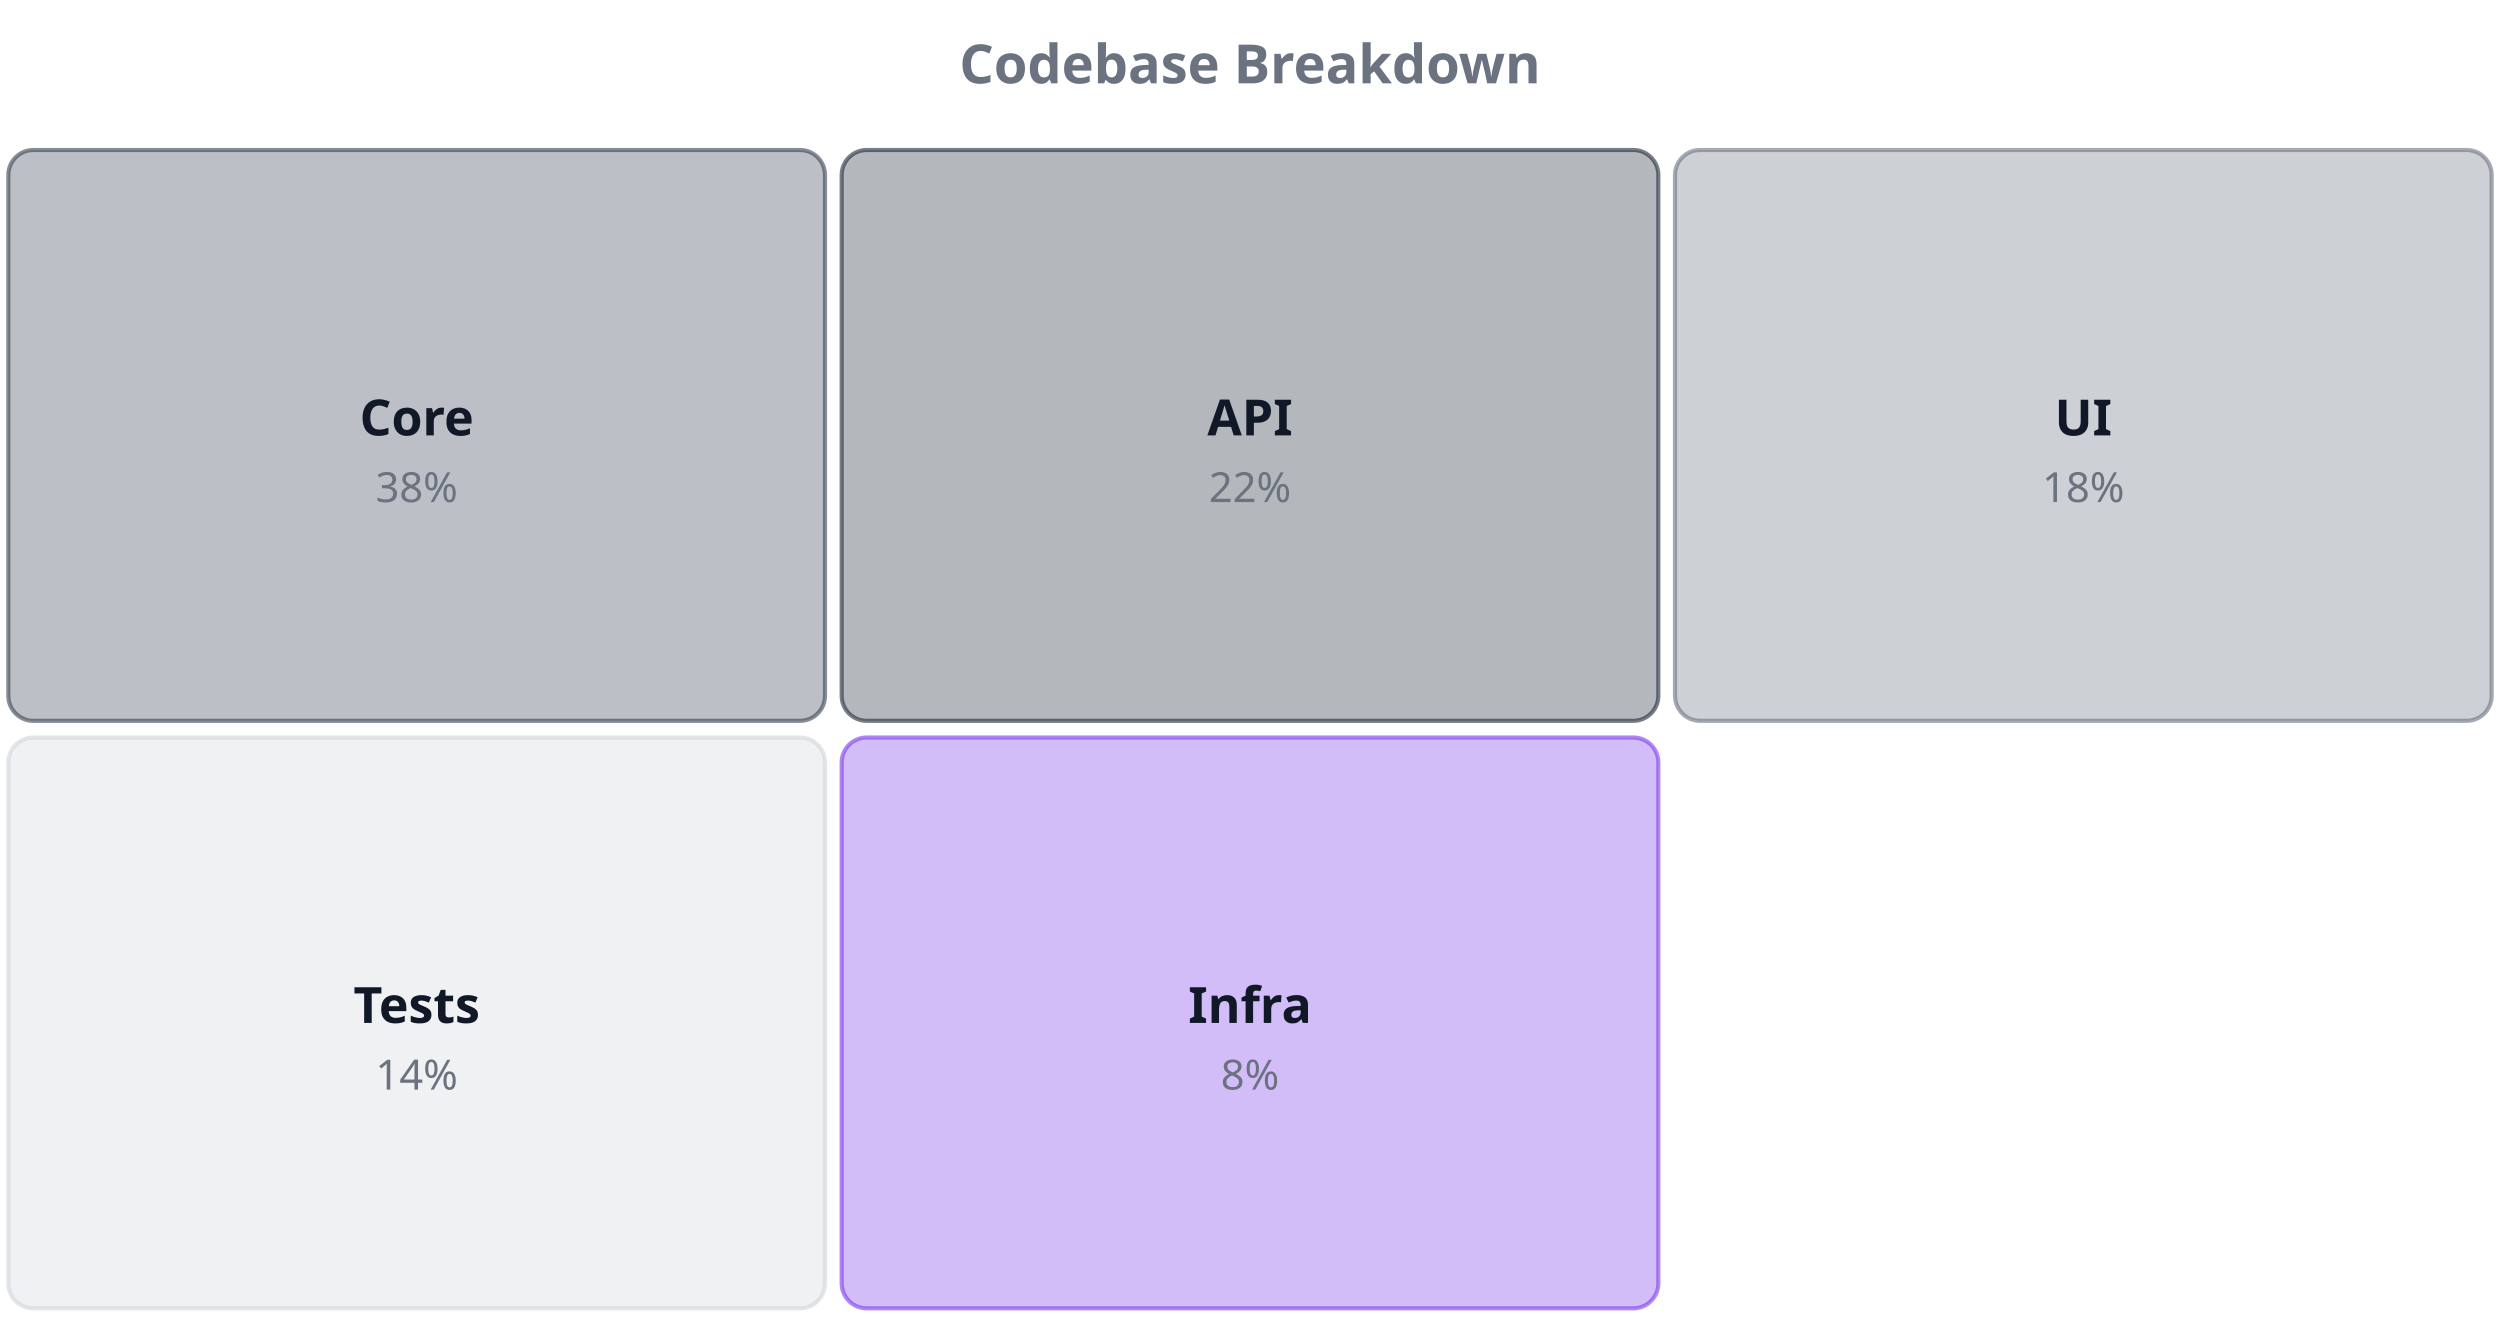
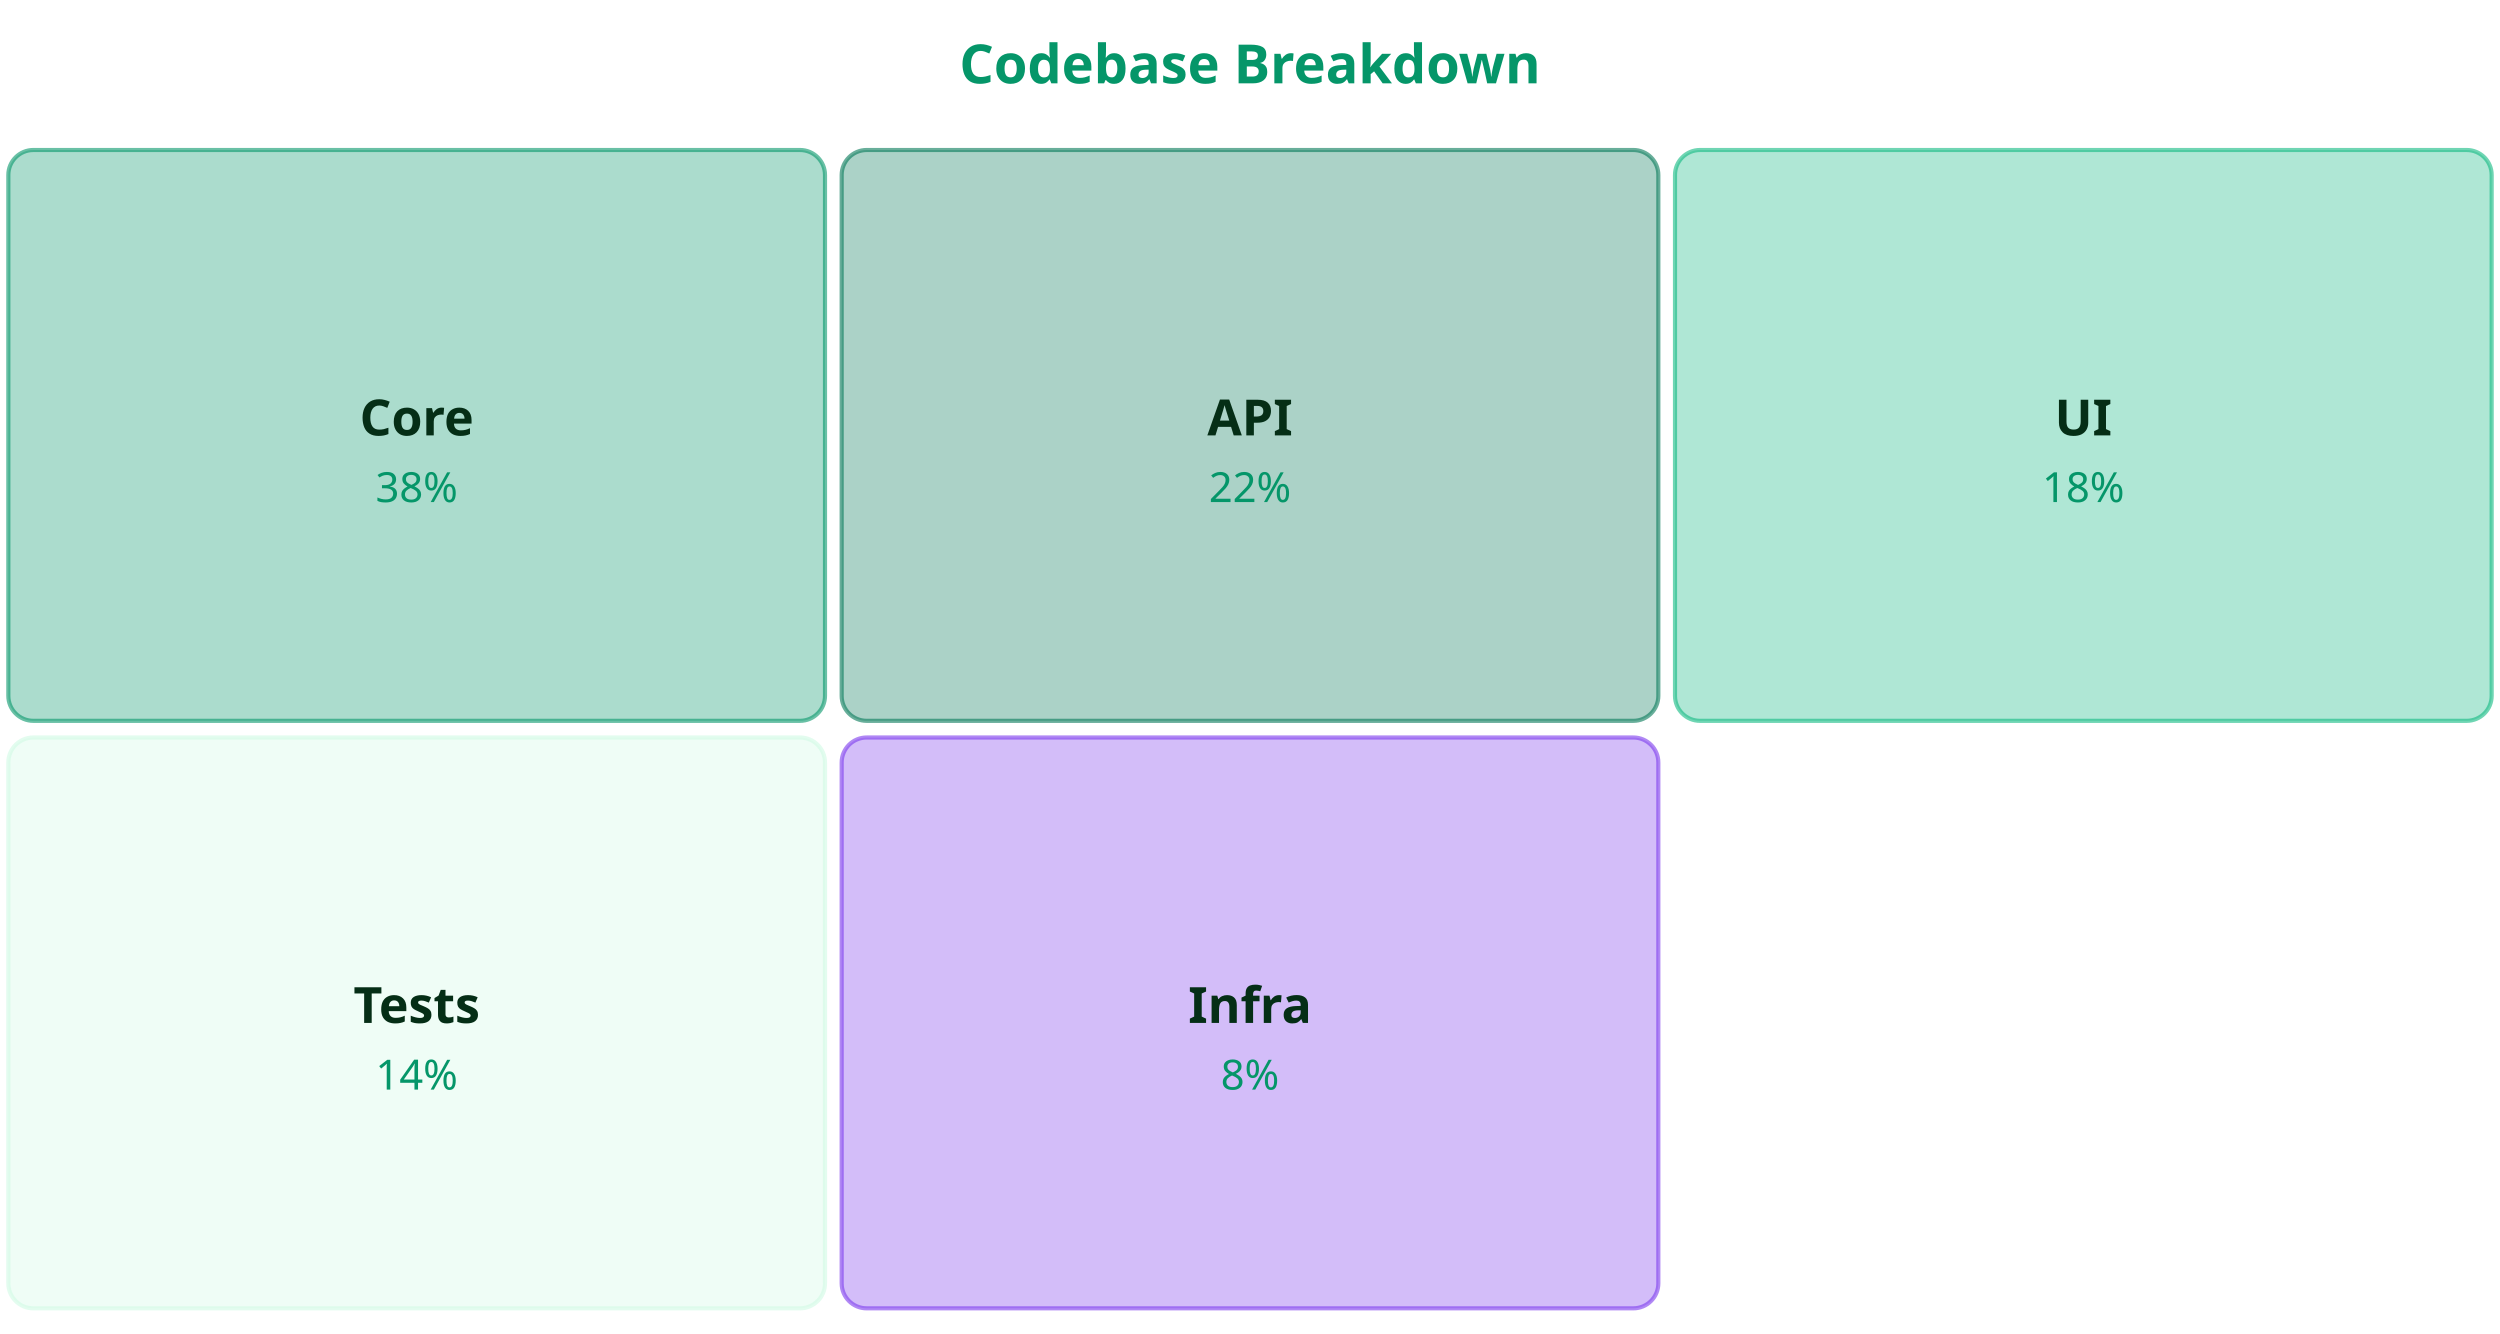
- <svg xmlns="http://www.w3.org/2000/svg" viewBox="0 0 600 320" style="width:100%;height:auto;background:#ffffff;border-radius:8px">
-   <text x="300" y="20" text-anchor="middle" font-size="13" fill="#6b7280" font-family="system-ui,sans-serif" font-weight="600">Codebase Breakdown</text>
-   <rect x="2.0" y="36.0" width="196.0" height="137.0" rx="6" fill="#37415155" stroke="#37415199" stroke-width="1" />
-   <text x="100.0" y="104.5" text-anchor="middle" font-size="12" fill="#111827" font-family="system-ui,sans-serif" font-weight="600">Core</text>
-   <text x="100.0" y="120.5" text-anchor="middle" font-size="10" fill="#6b7280" font-family="system-ui,sans-serif">38%</text>
-   <rect x="202.0" y="36.0" width="196.0" height="137.0" rx="6" fill="#1f293755" stroke="#1f293799" stroke-width="1" />
-   <text x="300.0" y="104.5" text-anchor="middle" font-size="12" fill="#111827" font-family="system-ui,sans-serif" font-weight="600">API</text>
-   <text x="300.0" y="120.5" text-anchor="middle" font-size="10" fill="#6b7280" font-family="system-ui,sans-serif">22%</text>
-   <rect x="402.0" y="36.0" width="196.0" height="137.0" rx="6" fill="#6b728055" stroke="#6b728099" stroke-width="1" />
-   <text x="500.0" y="104.5" text-anchor="middle" font-size="12" fill="#111827" font-family="system-ui,sans-serif" font-weight="600">UI</text>
-   <text x="500.0" y="120.5" text-anchor="middle" font-size="10" fill="#6b7280" font-family="system-ui,sans-serif">18%</text>
-   <rect x="2.0" y="177.0" width="196.0" height="137.0" rx="6" fill="#d1d5db55" stroke="#d1d5db99" stroke-width="1" />
-   <text x="100.0" y="245.5" text-anchor="middle" font-size="12" fill="#111827" font-family="system-ui,sans-serif" font-weight="600">Tests</text>
-   <text x="100.0" y="261.5" text-anchor="middle" font-size="10" fill="#6b7280" font-family="system-ui,sans-serif">14%</text>
+ <svg xmlns="http://www.w3.org/2000/svg" viewBox="0 0 600 320" style="width:100%;height:auto;background:#f0fdf4;border-radius:8px">
+   <text x="300" y="20" text-anchor="middle" font-size="13" fill="#059669" font-family="system-ui,sans-serif" font-weight="600">Codebase Breakdown</text>
+   <rect x="2.0" y="36.0" width="196.0" height="137.0" rx="6" fill="#05966955" stroke="#05966999" stroke-width="1" />
+   <text x="100.0" y="104.5" text-anchor="middle" font-size="12" fill="#052e16" font-family="system-ui,sans-serif" font-weight="600">Core</text>
+   <text x="100.0" y="120.5" text-anchor="middle" font-size="10" fill="#059669" font-family="system-ui,sans-serif">38%</text>
+   <rect x="202.0" y="36.0" width="196.0" height="137.0" rx="6" fill="#04785755" stroke="#04785799" stroke-width="1" />
+   <text x="300.0" y="104.5" text-anchor="middle" font-size="12" fill="#052e16" font-family="system-ui,sans-serif" font-weight="600">API</text>
+   <text x="300.0" y="120.5" text-anchor="middle" font-size="10" fill="#059669" font-family="system-ui,sans-serif">22%</text>
+   <rect x="402.0" y="36.0" width="196.0" height="137.0" rx="6" fill="#10b98155" stroke="#10b98199" stroke-width="1" />
+   <text x="500.0" y="104.5" text-anchor="middle" font-size="12" fill="#052e16" font-family="system-ui,sans-serif" font-weight="600">UI</text>
+   <text x="500.0" y="120.5" text-anchor="middle" font-size="10" fill="#059669" font-family="system-ui,sans-serif">18%</text>
+   <rect x="2.0" y="177.0" width="196.0" height="137.0" rx="6" fill="#d1fae555" stroke="#d1fae599" stroke-width="1" />
+   <text x="100.0" y="245.5" text-anchor="middle" font-size="12" fill="#052e16" font-family="system-ui,sans-serif" font-weight="600">Tests</text>
+   <text x="100.0" y="261.5" text-anchor="middle" font-size="10" fill="#059669" font-family="system-ui,sans-serif">14%</text>
  <rect x="202.0" y="177.0" width="196.0" height="137.0" rx="6" fill="#7c3aed55" stroke="#7c3aed99" stroke-width="1" />
-   <text x="300.0" y="245.5" text-anchor="middle" font-size="12" fill="#111827" font-family="system-ui,sans-serif" font-weight="600">Infra</text>
-   <text x="300.0" y="261.5" text-anchor="middle" font-size="10" fill="#6b7280" font-family="system-ui,sans-serif">8%</text>
+   <text x="300.0" y="245.5" text-anchor="middle" font-size="12" fill="#052e16" font-family="system-ui,sans-serif" font-weight="600">Infra</text>
+   <text x="300.0" y="261.5" text-anchor="middle" font-size="10" fill="#059669" font-family="system-ui,sans-serif">8%</text>
</svg>
